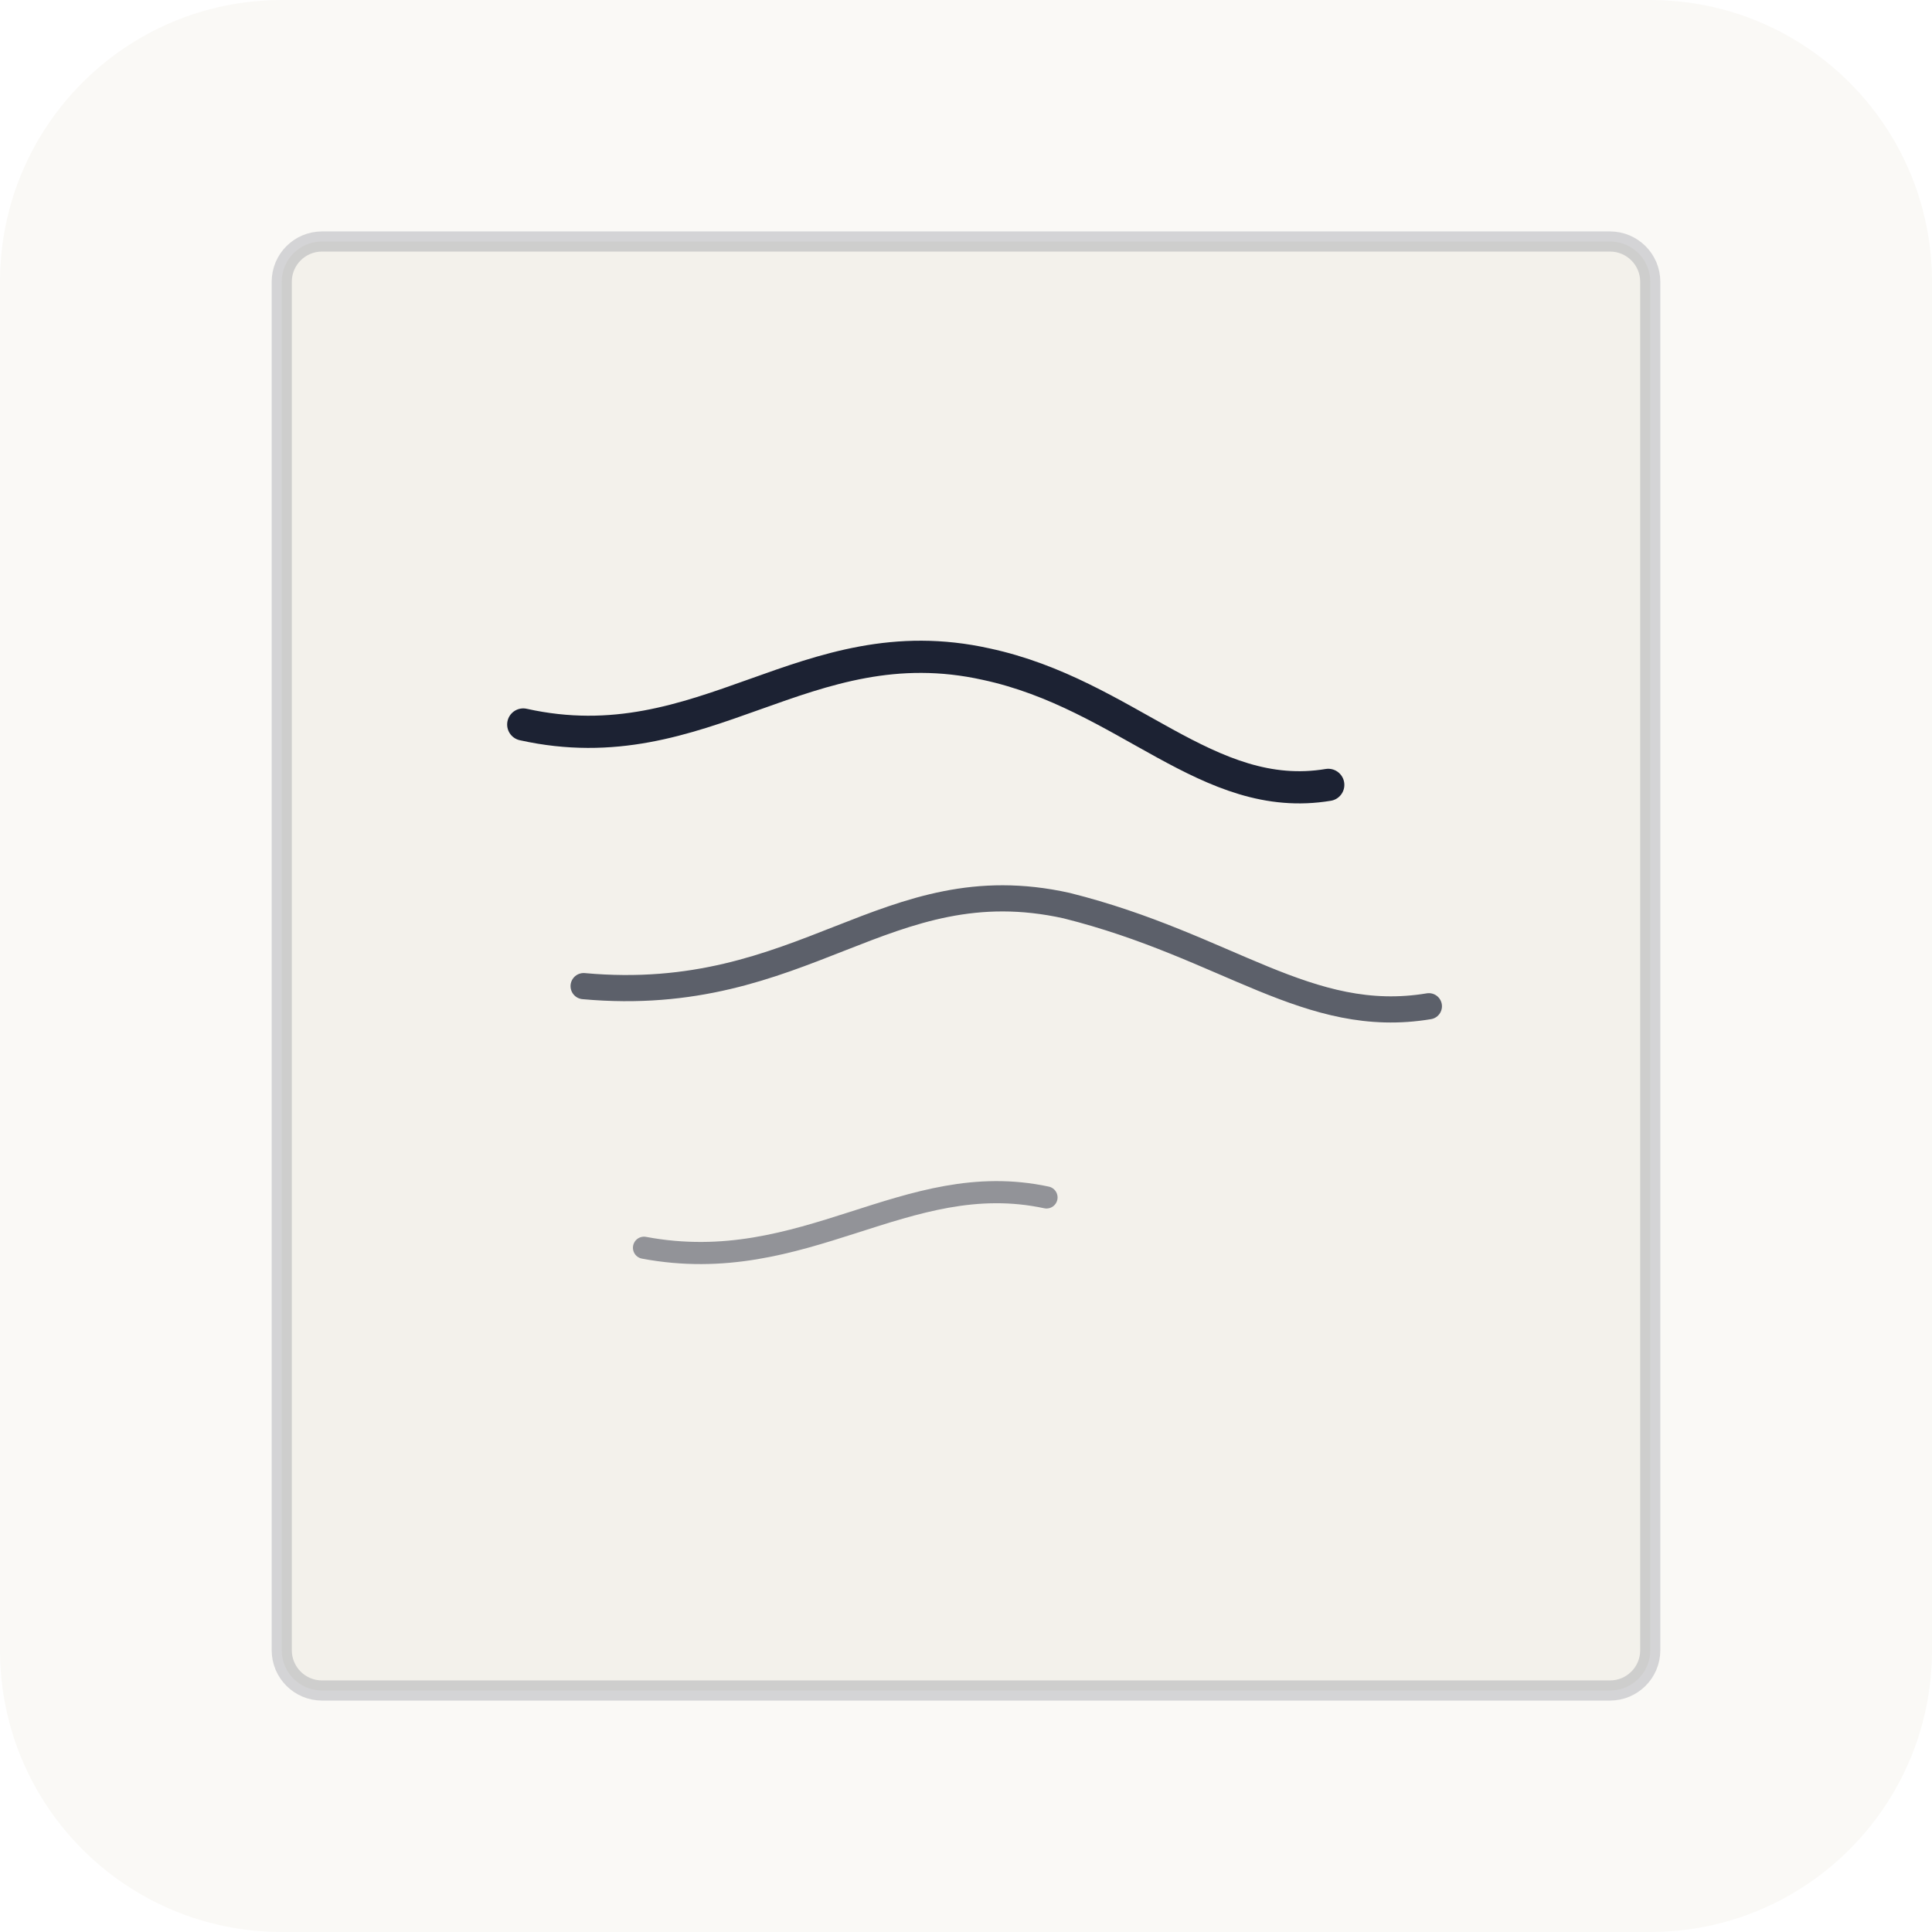
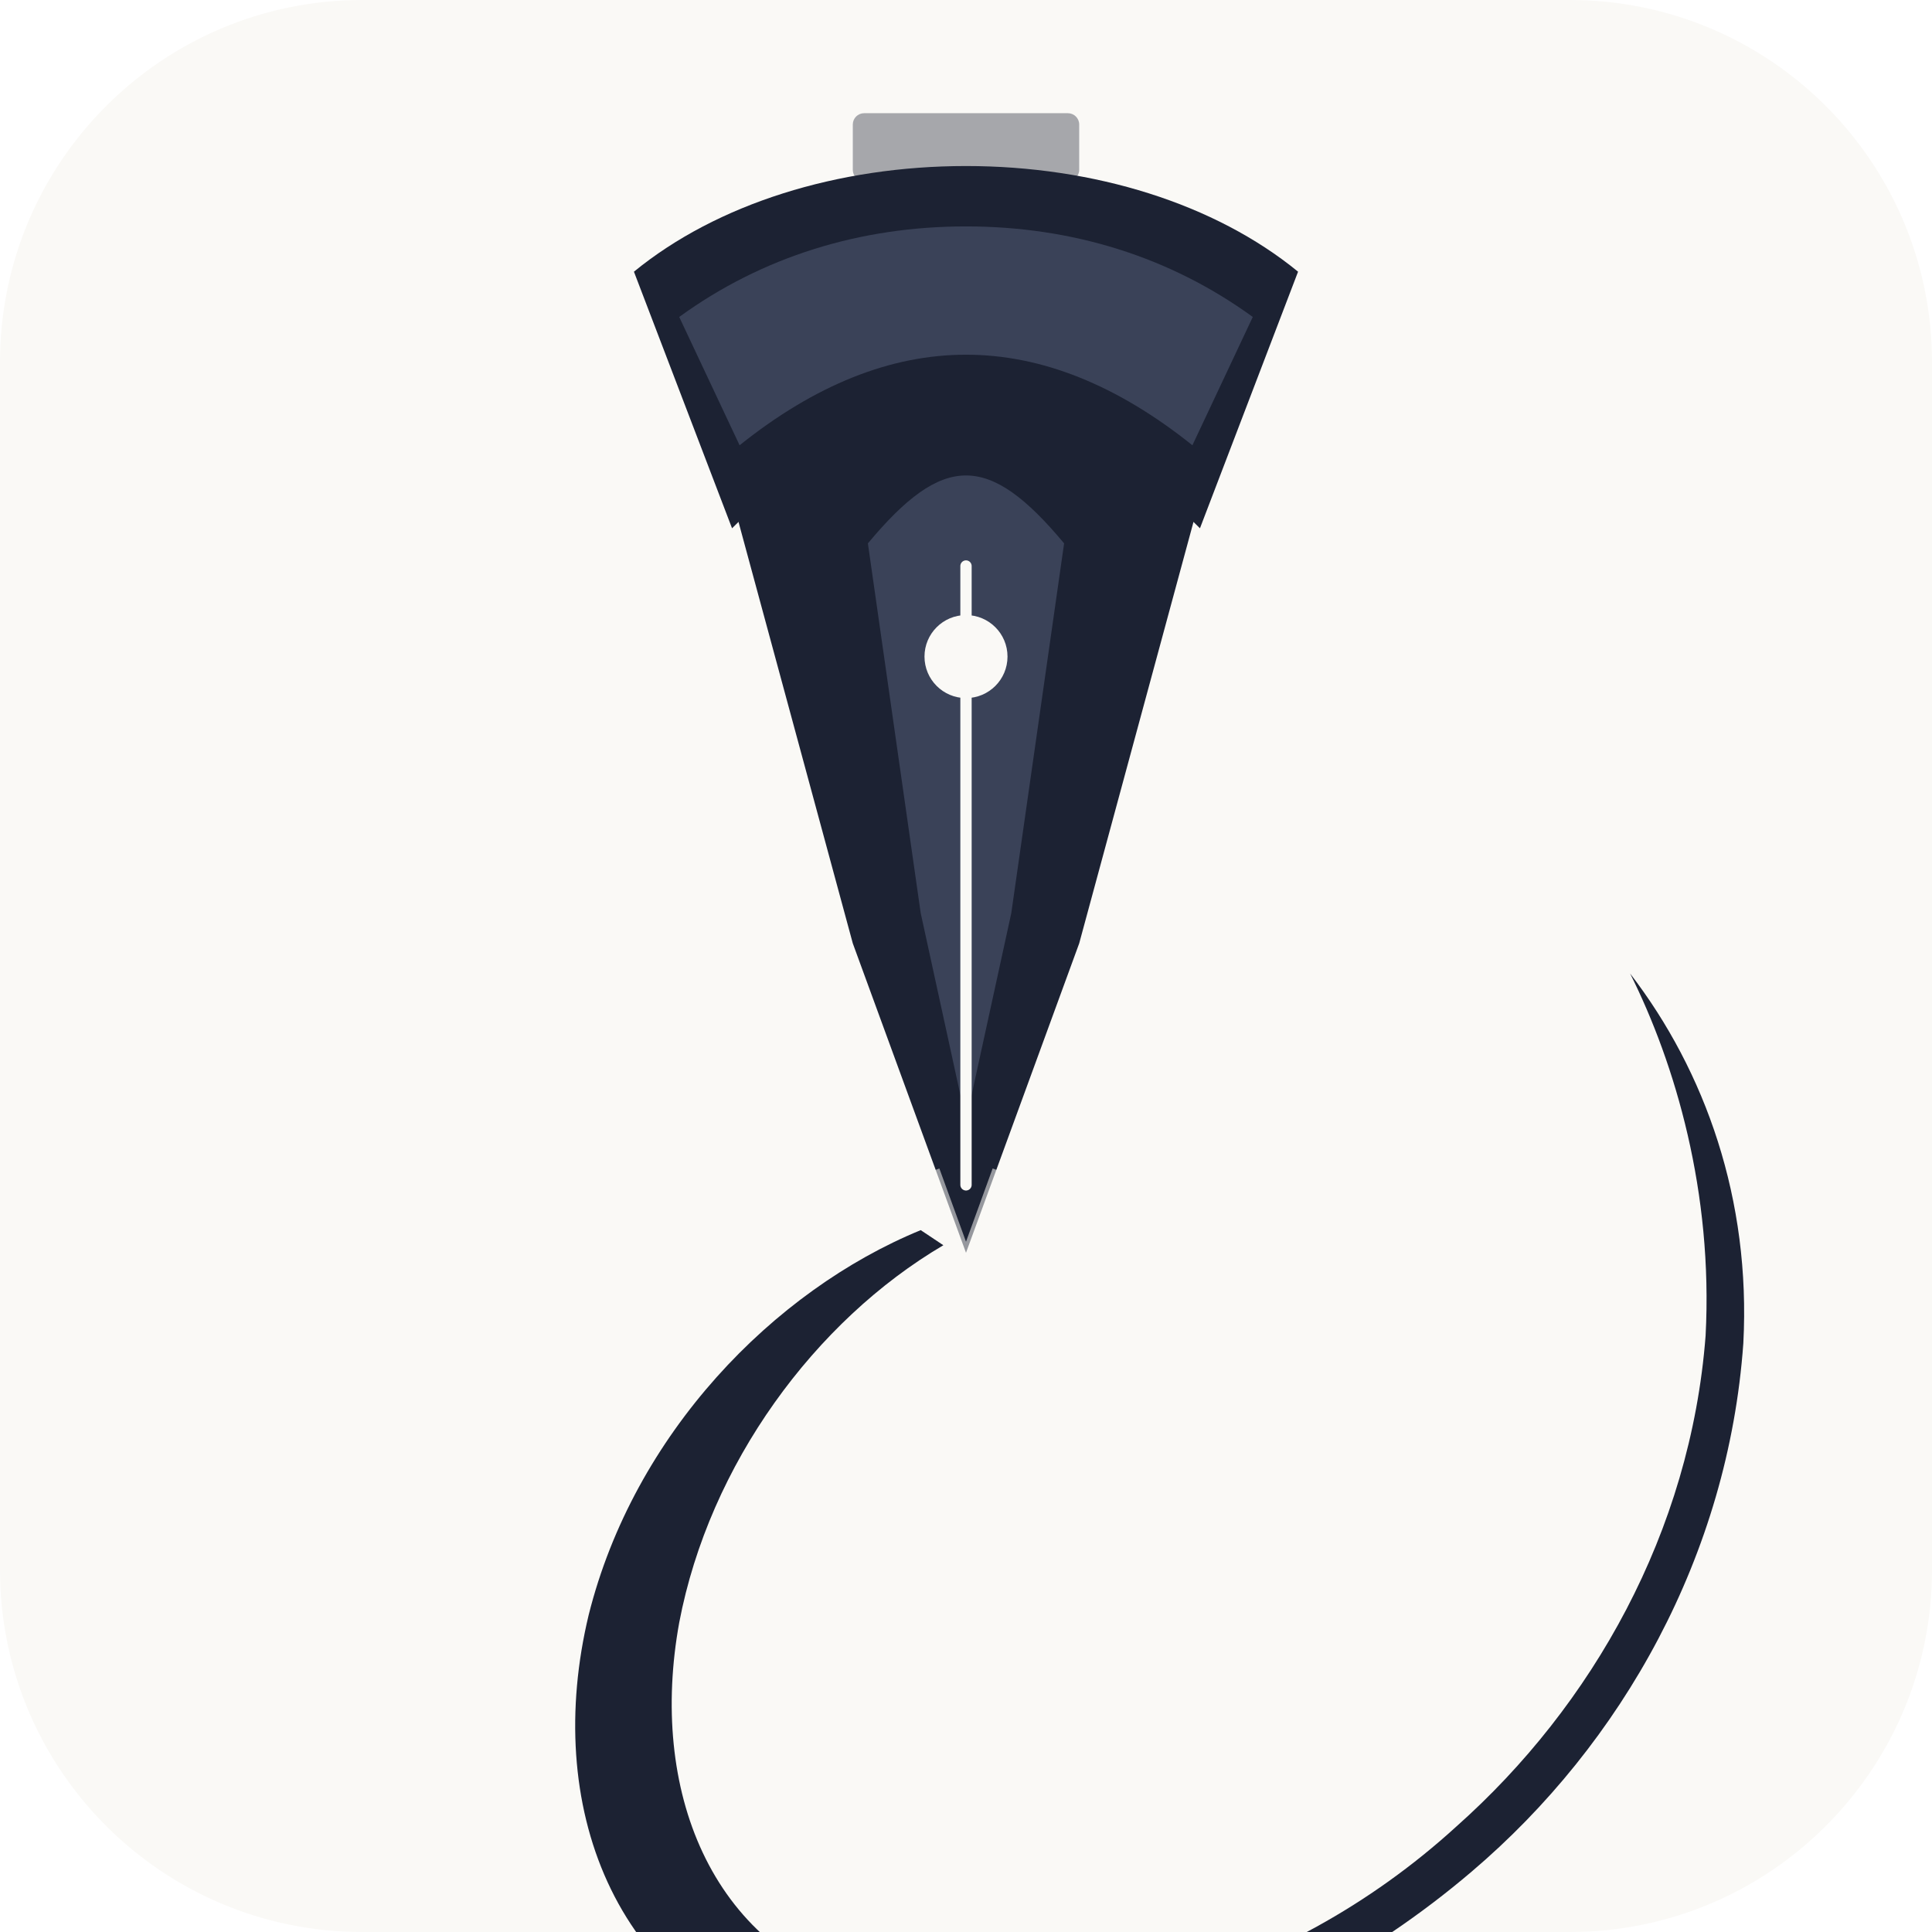
- <svg xmlns="http://www.w3.org/2000/svg" viewBox="0 0 192 192" fill="none">
-   <rect width="192" height="192" rx="28" fill="#faf9f6" />
-   <rect x="28" y="24" width="136" height="144" rx="4" fill="#f3f1eb" stroke="#2a3145" stroke-opacity="0.18" stroke-width="2" />
-   <path d="M52 72c18 4 28-10 46-6 14 3 22 14 34 12" stroke="#1c2233" stroke-width="3.2" stroke-linecap="round" fill="none" />
-   <path d="M58 98c22 2 30-12 48-8 16 4 24 12 36 10" stroke="#1c2233" stroke-width="2.6" stroke-linecap="round" fill="none" opacity="0.7" />
-   <path d="M64 124c16 3 26-8 40-5" stroke="#1c2233" stroke-width="2.2" stroke-linecap="round" fill="none" opacity="0.45" />
+ <svg xmlns="http://www.w3.org/2000/svg" viewBox="0 0 512 512" fill="none">
+   <rect width="512" height="512" rx="96" fill="#faf9f6" />
+   <g transform="translate(0 -28)">
+     <rect x="226" y="58" width="60" height="18" rx="3" fill="#1c2233" opacity="0.38" />
+     <path d="M168 100          C 190 82, 222 72, 256 72          C 290 72, 322 82, 344 100          L 318 168          C 300 150, 280 140, 256 140          C 232 140, 212 150, 194 168          Z" fill="#1c2233" />
+     <path d="M180 112          C 202 96, 228 88, 256 88          C 284 88, 310 96, 332 112          L 316 146          C 296 130, 276 122, 256 122          C 236 122, 216 130, 196 146          Z" fill="#3a4258" />
+     <path d="M194 160          C 214 146, 234 138, 256 138          C 278 138, 298 146, 318 160          L 286 278          L 256 360          L 226 278          Z" fill="#1c2233" />
+     <path d="M230 172          C 240 160, 248 154, 256 154          C 264 154, 272 160, 282 172          L 268 270          L 256 325          L 244 270          Z" fill="#3a4258" />
+     <path d="M256 178 L256 342" stroke="#faf9f6" stroke-width="3" stroke-linecap="round" />
+     <circle cx="256" cy="202" r="11" fill="#faf9f6" />
+     <path d="M248 338 L256 360 L264 338" stroke="#faf9f6" stroke-width="2" stroke-linejoin="round" fill="none" opacity="0.55" />
+   </g>
+   <path fill="#1c2233" d="M 244 326        C 205 342, 168 380, 156 428        C 144 478, 162 528, 214 544        C 266 560, 336 542, 390 496        C 430 462, 458 412, 462 356        C 464 318, 452 284, 432 258        C 444 282, 454 316, 452 354        C 448 406, 422 452, 386 484        C 340 526, 278 542, 230 528        C 188 516, 172 474, 180 430        C 188 388, 216 350, 250 330        Z" />
</svg>
